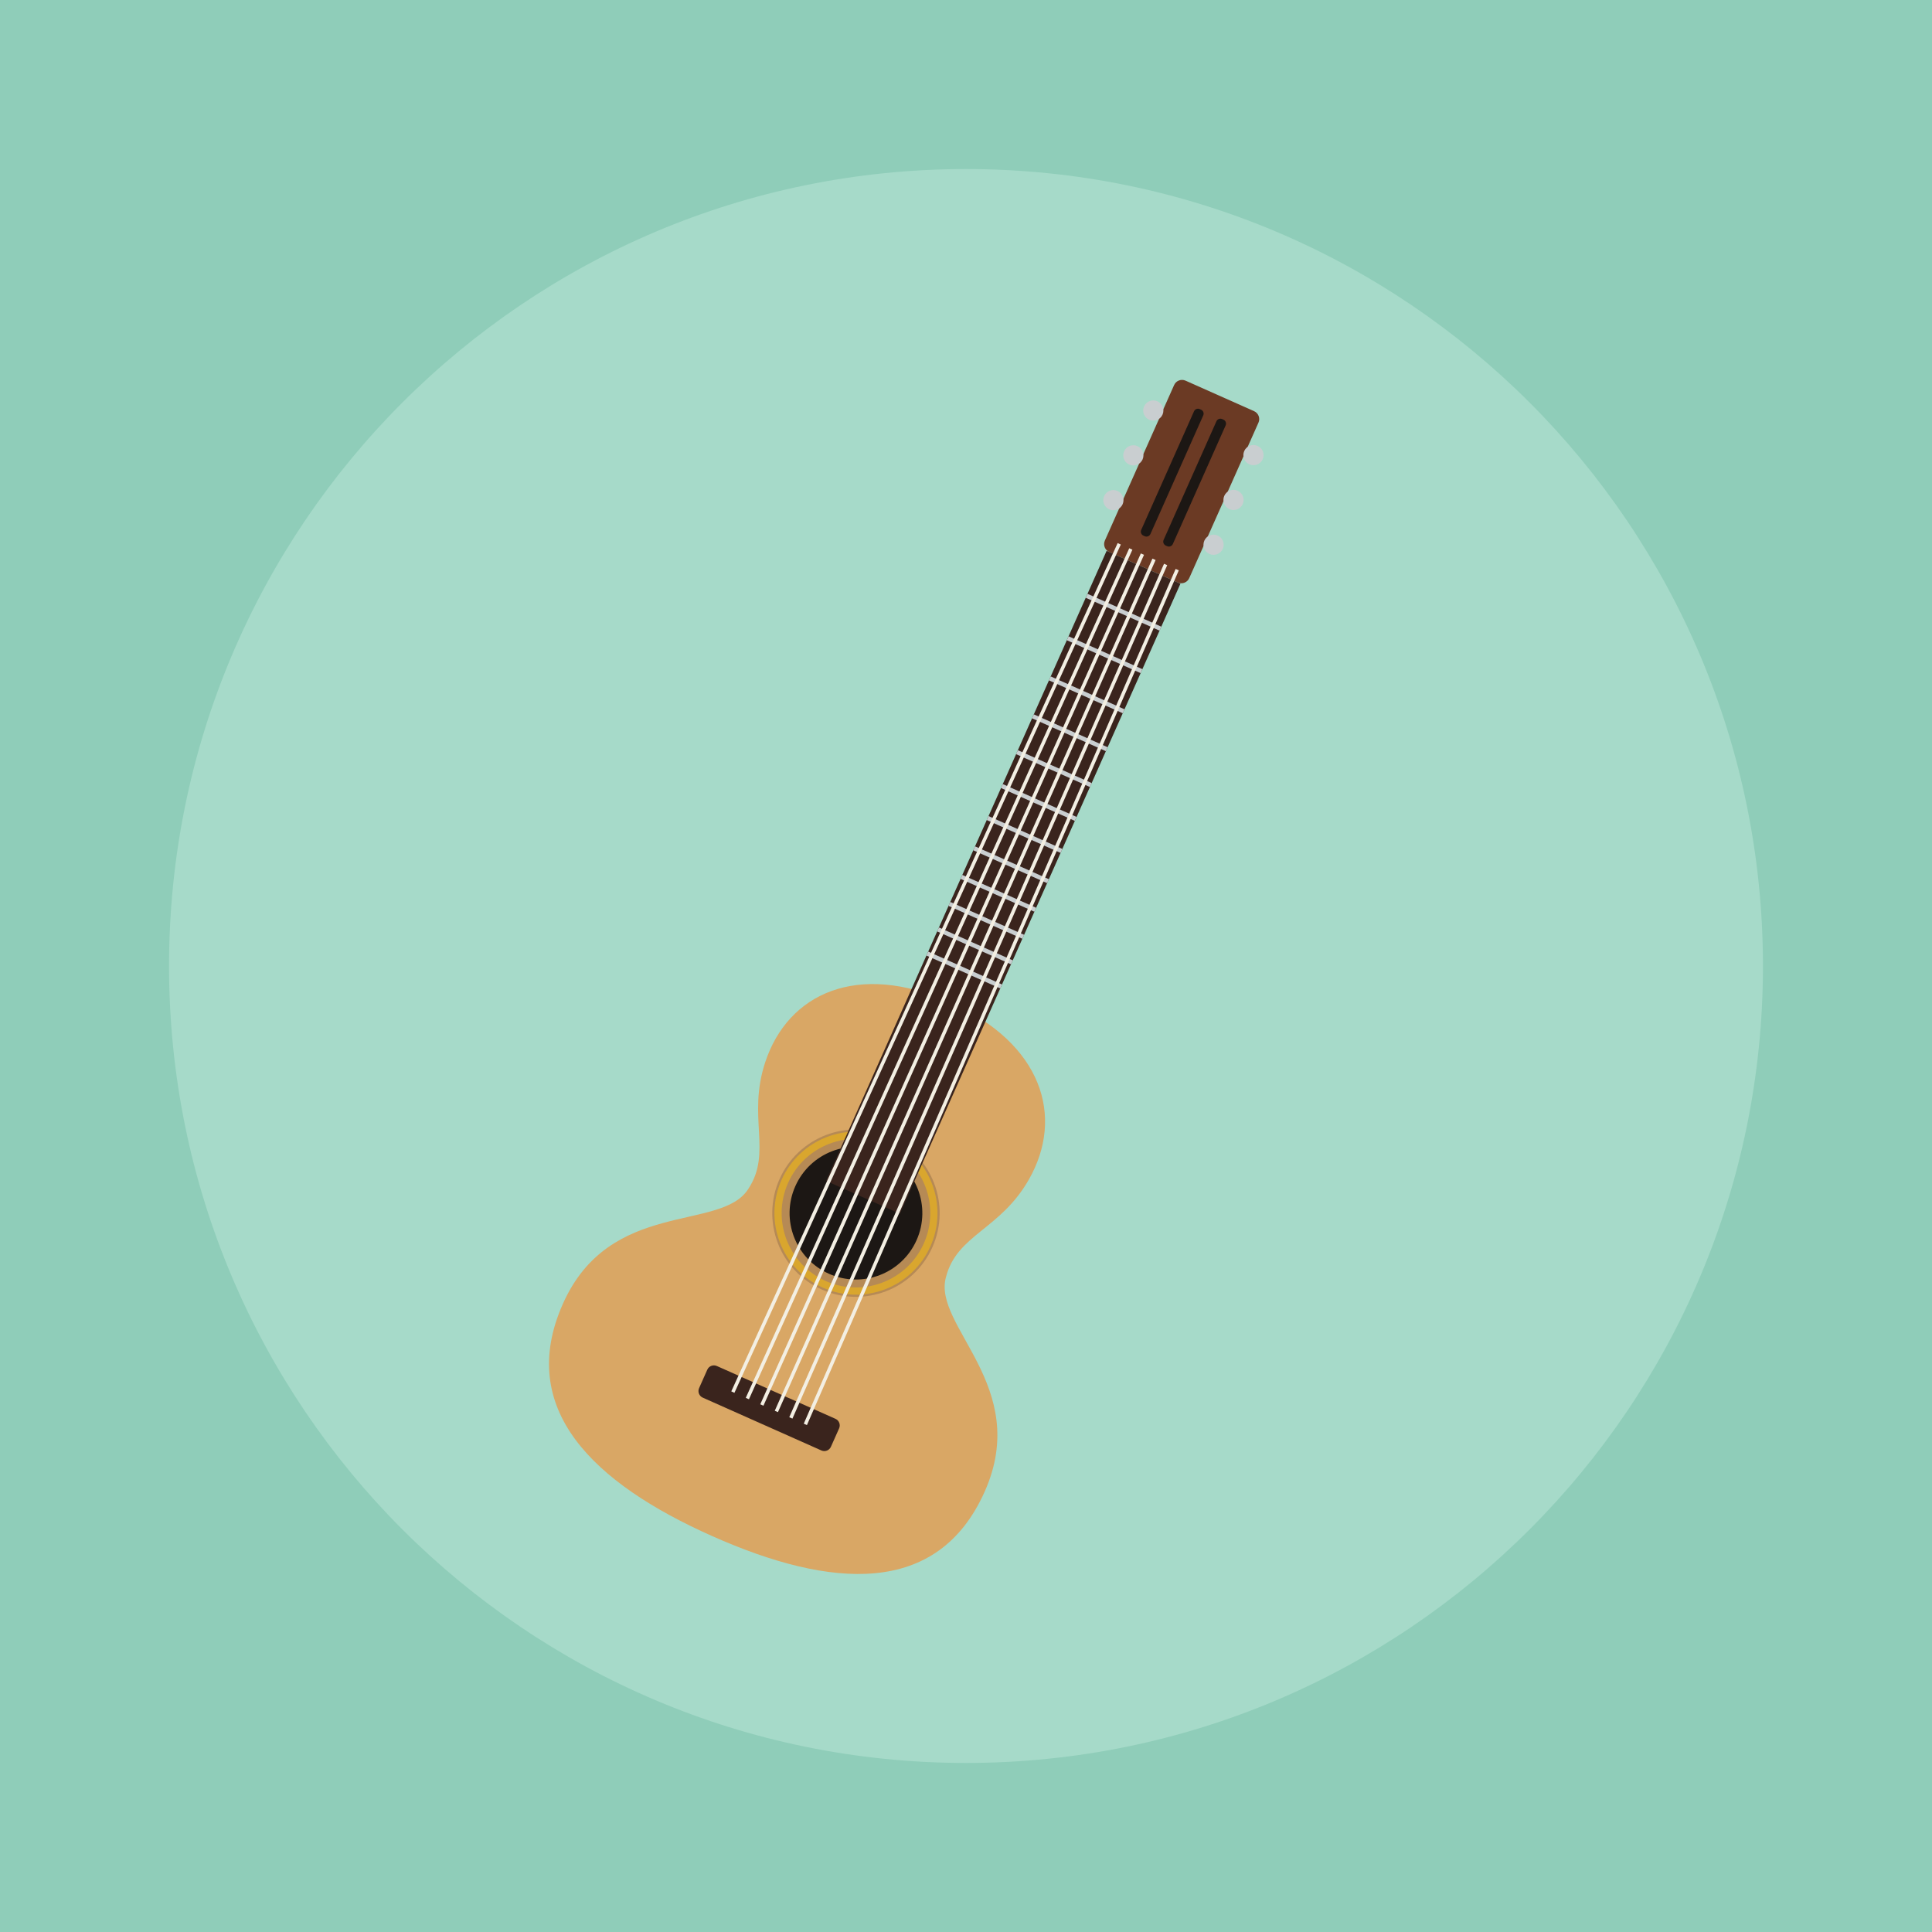
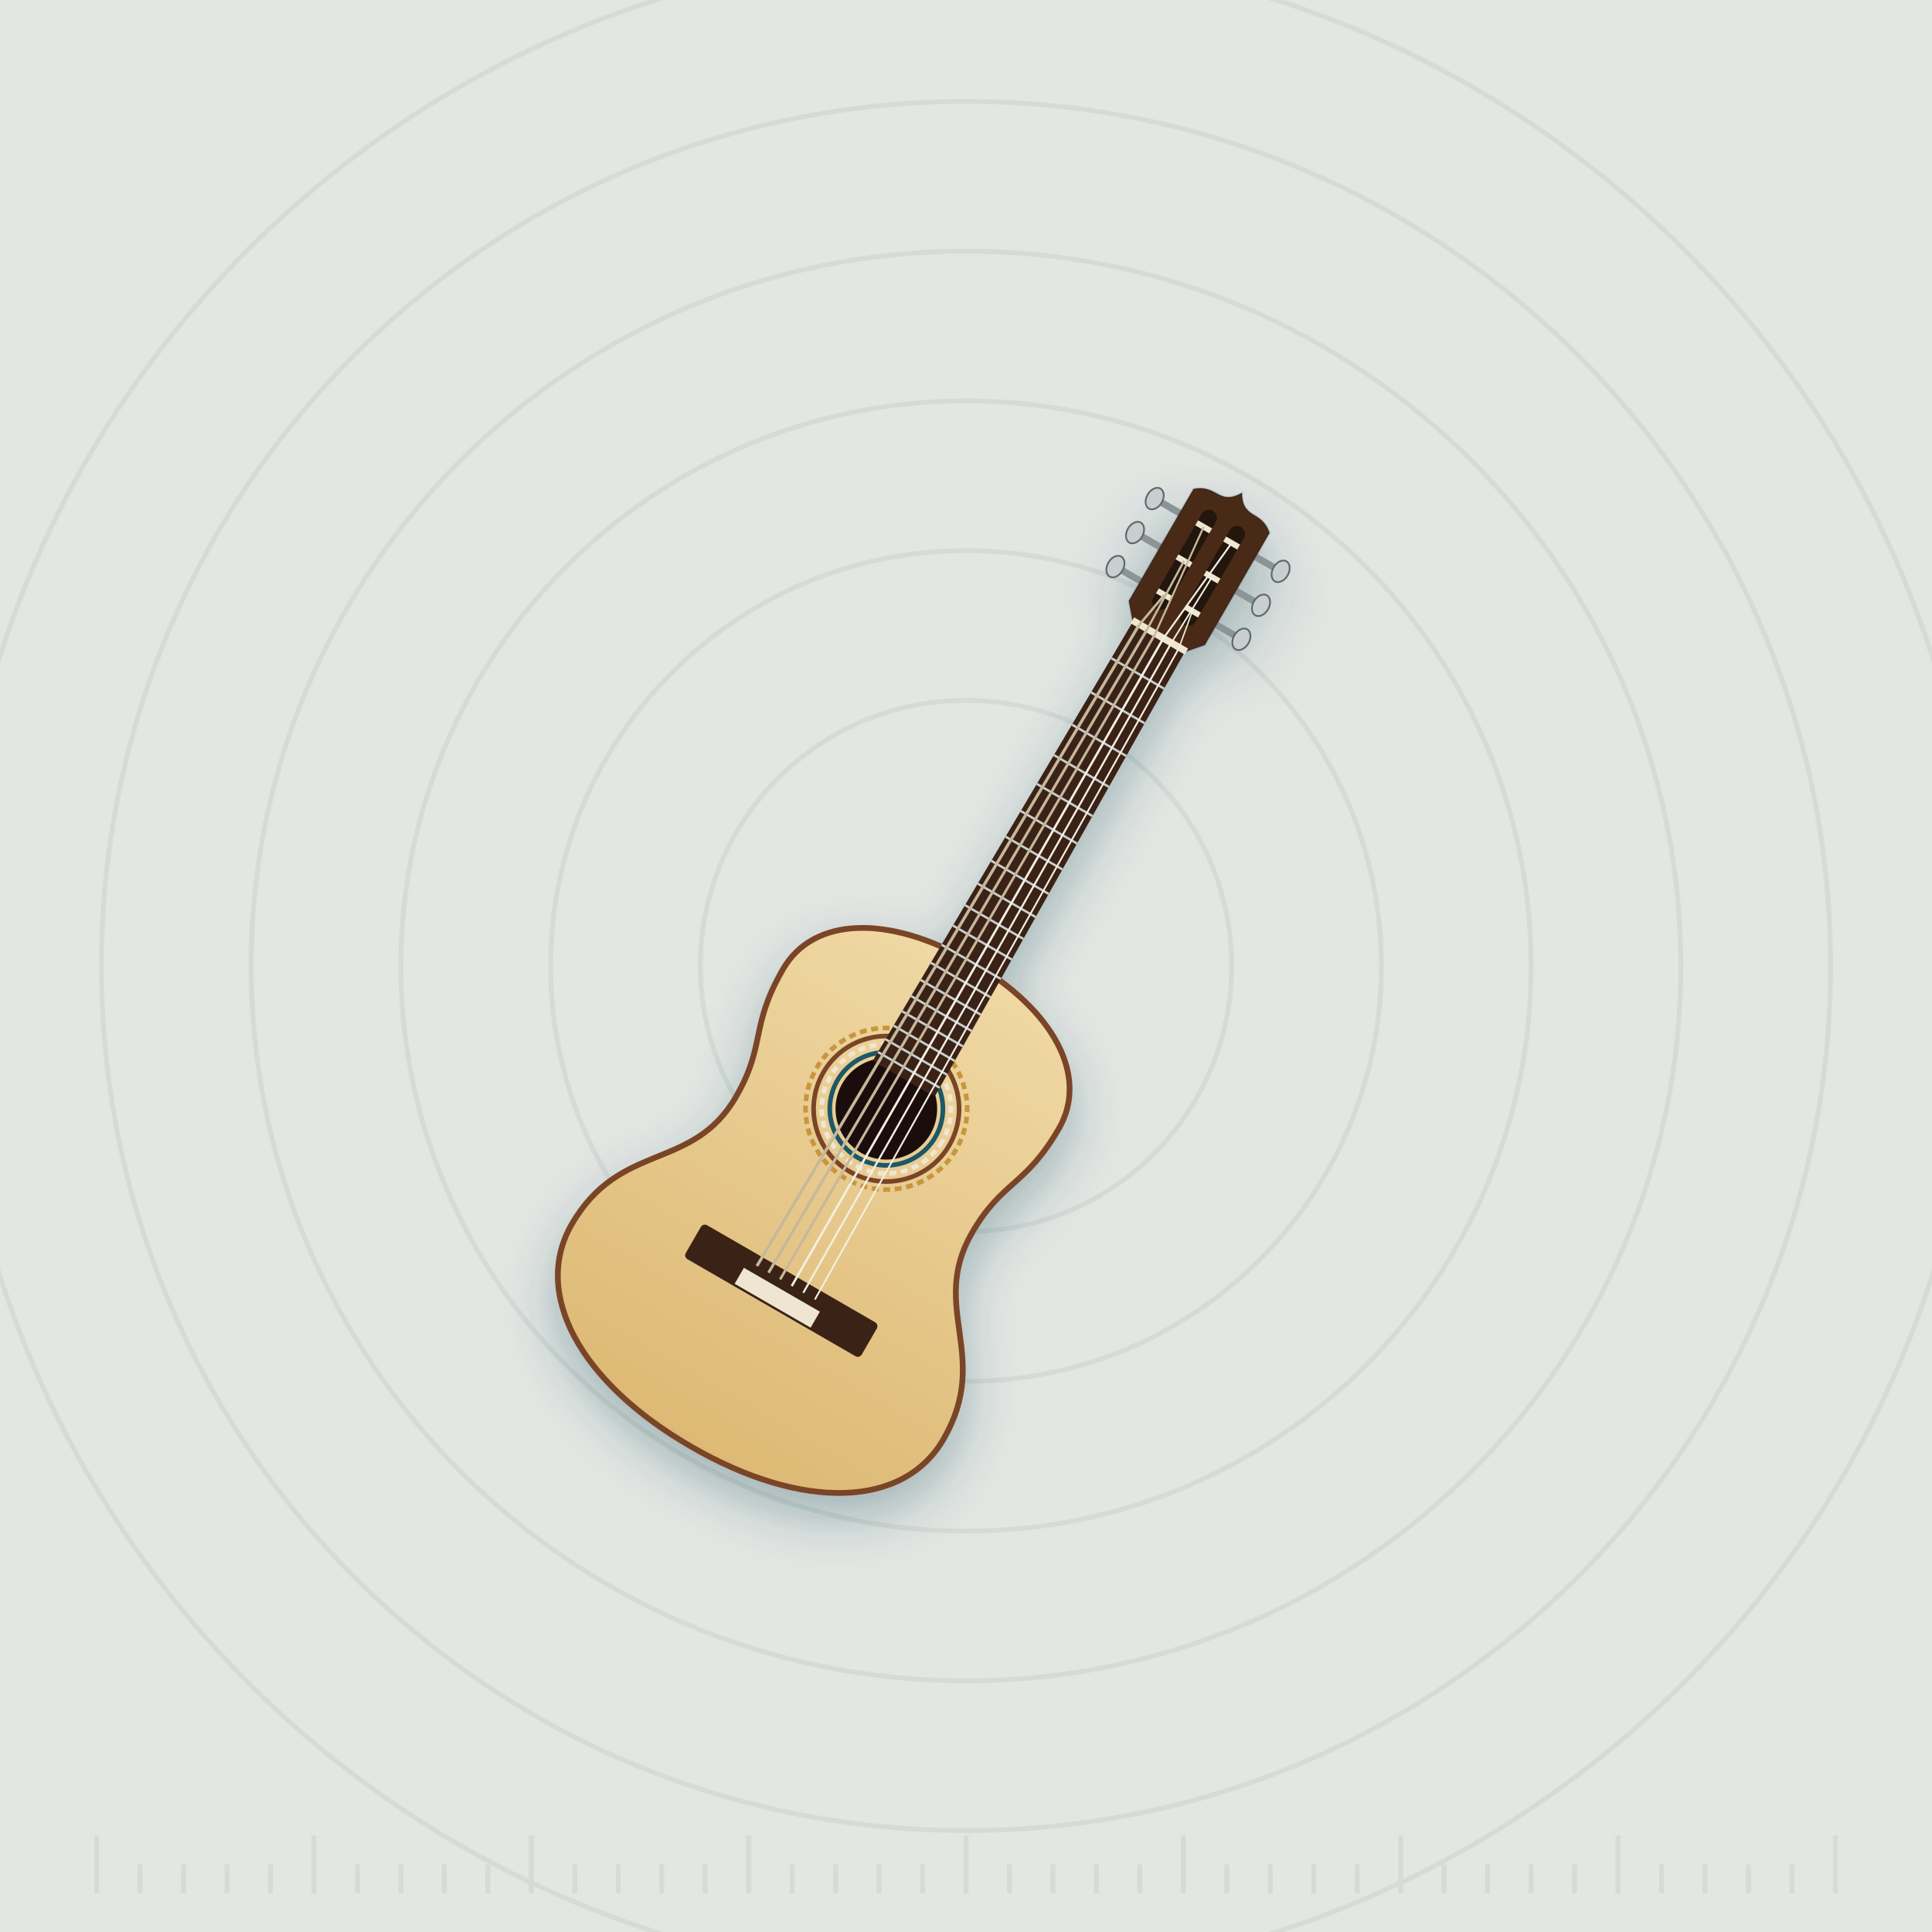
<svg xmlns="http://www.w3.org/2000/svg" viewBox="0 0 800 800">
-   <defs />
-   <rect x="0" y="0" width="800" height="800" fill="#8fcdb9" rx="0" />
-   <circle cx="400" cy="400" r="330" fill="#a6dac9" />
-   <g transform="translate(400 400) rotate(24) scale(0.5974566) translate(0 217.5)">
-     <path d="M0,-190 C70,-190 105,-150 100,-100 C96,-60 70,-45 75,-15 C80,20 160,30 160,110 C160,190 90,215 0,215 C-90,215 -160,190 -160,110 C-160,30 -80,20 -75,-15 C-70,-45 -96,-60 -100,-100 C-105,-150 -70,-190 0,-190 Z" fill="#d9a765" />
-     <circle cx="0" cy="-30" r="58" fill="#3a241d" opacity=".22" />
-     <circle cx="0" cy="-30" r="46" fill="#1c1714" />
-     <circle cx="0" cy="-30" r="54" fill="none" stroke="#d9a62e" stroke-width="5" />
-     <rect x="-32" y="-650" width="64" height="130" fill="#6b3a24" rx="6" />
-     <rect x="-12" y="-636" width="7" height="96" fill="#1c1714" rx="3" />
-     <rect x="5" y="-636" width="7" height="96" fill="#1c1714" rx="3" />
-     <circle cx="-38" cy="-622" r="7" fill="#c9ced0" />
-     <circle cx="38" cy="-622" r="7" fill="#c9ced0" />
-     <circle cx="-38" cy="-588" r="7" fill="#c9ced0" />
-     <circle cx="38" cy="-588" r="7" fill="#c9ced0" />
-     <circle cx="-38" cy="-554" r="7" fill="#c9ced0" />
-     <circle cx="38" cy="-554" r="7" fill="#c9ced0" />
-     <rect x="-28" y="-520" width="56" height="478" fill="#3a241d" rx="0" />
-     <line x1="-28" y1="-485.9" x2="28" y2="-485.9" stroke="#c9ced0" stroke-width="3" />
-     <line x1="-28" y1="-453.675" x2="28" y2="-453.675" stroke="#c9ced0" stroke-width="3" />
-     <line x1="-28" y1="-423.223" x2="28" y2="-423.223" stroke="#c9ced0" stroke-width="3" />
-     <line x1="-28" y1="-394.446" x2="28" y2="-394.446" stroke="#c9ced0" stroke-width="3" />
-     <line x1="-28" y1="-367.252" x2="28" y2="-367.252" stroke="#c9ced0" stroke-width="3" />
-     <line x1="-28" y1="-341.553" x2="28" y2="-341.553" stroke="#c9ced0" stroke-width="3" />
-     <line x1="-28" y1="-317.267" x2="28" y2="-317.267" stroke="#c9ced0" stroke-width="3" />
-     <line x1="-28" y1="-294.318" x2="28" y2="-294.318" stroke="#c9ced0" stroke-width="3" />
-     <line x1="-28" y1="-272.63" x2="28" y2="-272.63" stroke="#c9ced0" stroke-width="3" />
-     <line x1="-28" y1="-252.135" x2="28" y2="-252.135" stroke="#c9ced0" stroke-width="3" />
-     <line x1="-28" y1="-232.768" x2="28" y2="-232.768" stroke="#c9ced0" stroke-width="3" />
-     <line x1="-28" y1="-214.466" x2="28" y2="-214.466" stroke="#c9ced0" stroke-width="3" />
-     <rect x="-50" y="106" width="100" height="24" fill="#3a241d" rx="5" />
-     <line x1="-22" y1="-528" x2="-27.5" y2="118" stroke="#f3efe3" stroke-width="2.4" />
-     <line x1="-13.2" y1="-528" x2="-16.5" y2="118" stroke="#f3efe3" stroke-width="2.4" />
-     <line x1="-4.4" y1="-528" x2="-5.5" y2="118" stroke="#f3efe3" stroke-width="2.4" />
-     <line x1="4.4" y1="-528" x2="5.5" y2="118" stroke="#f3efe3" stroke-width="2.4" />
-     <line x1="13.2" y1="-528" x2="16.5" y2="118" stroke="#f3efe3" stroke-width="2.4" />
-     <line x1="22" y1="-528" x2="27.5" y2="118" stroke="#f3efe3" stroke-width="2.4" />
+   <defs>
+     <filter id="s" x="-15%" y="-15%" width="130%" height="130%">
+       <feDropShadow dx="0" dy="9" stdDeviation="11" flood-color="#10394A" flood-opacity=".3" />
+     </filter>
+     <linearGradient id="g0" x1="0" y1="0" x2="0" y2="1">
+       <stop offset="0" stop-color="#F0D8A4" />
+       <stop offset="1" stop-color="#DDB974" />
+     </linearGradient>
+   </defs>
+   <rect x="0" y="0" width="800" height="800" fill="#E3E7E4" />
+   <circle cx="400" cy="400" r="110" fill="none" stroke="#D5DBD7" stroke-width="2" />
+   <circle cx="400" cy="400" r="172" fill="none" stroke="#D5DBD7" stroke-width="2" />
+   <circle cx="400" cy="400" r="234" fill="none" stroke="#D5DBD7" stroke-width="2" />
+   <circle cx="400" cy="400" r="296" fill="none" stroke="#D5DBD7" stroke-width="2" />
+   <circle cx="400" cy="400" r="358" fill="none" stroke="#D5DBD7" stroke-width="2" />
+   <circle cx="400" cy="400" r="420" fill="none" stroke="#D5DBD7" stroke-width="2" />
+   <line x1="40" y1="760" x2="40" y2="784" stroke="#D5DBD7" stroke-width="2" />
+   <line x1="58" y1="772" x2="58" y2="784" stroke="#D5DBD7" stroke-width="2" />
+   <line x1="76" y1="772" x2="76" y2="784" stroke="#D5DBD7" stroke-width="2" />
+   <line x1="94" y1="772" x2="94" y2="784" stroke="#D5DBD7" stroke-width="2" />
+   <line x1="112" y1="772" x2="112" y2="784" stroke="#D5DBD7" stroke-width="2" />
+   <line x1="130" y1="760" x2="130" y2="784" stroke="#D5DBD7" stroke-width="2" />
+   <line x1="148" y1="772" x2="148" y2="784" stroke="#D5DBD7" stroke-width="2" />
+   <line x1="166" y1="772" x2="166" y2="784" stroke="#D5DBD7" stroke-width="2" />
+   <line x1="184" y1="772" x2="184" y2="784" stroke="#D5DBD7" stroke-width="2" />
+   <line x1="202" y1="772" x2="202" y2="784" stroke="#D5DBD7" stroke-width="2" />
+   <line x1="220" y1="760" x2="220" y2="784" stroke="#D5DBD7" stroke-width="2" />
+   <line x1="238" y1="772" x2="238" y2="784" stroke="#D5DBD7" stroke-width="2" />
+   <line x1="256" y1="772" x2="256" y2="784" stroke="#D5DBD7" stroke-width="2" />
+   <line x1="274" y1="772" x2="274" y2="784" stroke="#D5DBD7" stroke-width="2" />
+   <line x1="292" y1="772" x2="292" y2="784" stroke="#D5DBD7" stroke-width="2" />
+   <line x1="310" y1="760" x2="310" y2="784" stroke="#D5DBD7" stroke-width="2" />
+   <line x1="328" y1="772" x2="328" y2="784" stroke="#D5DBD7" stroke-width="2" />
+   <line x1="346" y1="772" x2="346" y2="784" stroke="#D5DBD7" stroke-width="2" />
+   <line x1="364" y1="772" x2="364" y2="784" stroke="#D5DBD7" stroke-width="2" />
+   <line x1="382" y1="772" x2="382" y2="784" stroke="#D5DBD7" stroke-width="2" />
+   <line x1="400" y1="760" x2="400" y2="784" stroke="#D5DBD7" stroke-width="2" />
+   <line x1="418" y1="772" x2="418" y2="784" stroke="#D5DBD7" stroke-width="2" />
+   <line x1="436" y1="772" x2="436" y2="784" stroke="#D5DBD7" stroke-width="2" />
+   <line x1="454" y1="772" x2="454" y2="784" stroke="#D5DBD7" stroke-width="2" />
+   <line x1="472" y1="772" x2="472" y2="784" stroke="#D5DBD7" stroke-width="2" />
+   <line x1="490" y1="760" x2="490" y2="784" stroke="#D5DBD7" stroke-width="2" />
+   <line x1="508" y1="772" x2="508" y2="784" stroke="#D5DBD7" stroke-width="2" />
+   <line x1="526" y1="772" x2="526" y2="784" stroke="#D5DBD7" stroke-width="2" />
+   <line x1="544" y1="772" x2="544" y2="784" stroke="#D5DBD7" stroke-width="2" />
+   <line x1="562" y1="772" x2="562" y2="784" stroke="#D5DBD7" stroke-width="2" />
+   <line x1="580" y1="760" x2="580" y2="784" stroke="#D5DBD7" stroke-width="2" />
+   <line x1="598" y1="772" x2="598" y2="784" stroke="#D5DBD7" stroke-width="2" />
+   <line x1="616" y1="772" x2="616" y2="784" stroke="#D5DBD7" stroke-width="2" />
+   <line x1="634" y1="772" x2="634" y2="784" stroke="#D5DBD7" stroke-width="2" />
+   <line x1="652" y1="772" x2="652" y2="784" stroke="#D5DBD7" stroke-width="2" />
+   <line x1="670" y1="760" x2="670" y2="784" stroke="#D5DBD7" stroke-width="2" />
+   <line x1="688" y1="772" x2="688" y2="784" stroke="#D5DBD7" stroke-width="2" />
+   <line x1="706" y1="772" x2="706" y2="784" stroke="#D5DBD7" stroke-width="2" />
+   <line x1="724" y1="772" x2="724" y2="784" stroke="#D5DBD7" stroke-width="2" />
+   <line x1="742" y1="772" x2="742" y2="784" stroke="#D5DBD7" stroke-width="2" />
+   <line x1="760" y1="760" x2="760" y2="784" stroke="#D5DBD7" stroke-width="2" />
+   <g filter="url(#s)">
+     <g transform="translate(400 402) rotate(30) scale(0.478) translate(0 -34)">
+       <rect x="-56" y="-337" width="18" height="6" fill="#8B9496" />
+       <ellipse cx="-63" cy="-334" rx="7" ry="10" fill="#C9CFD0" stroke="#5F686A" stroke-width="1.5" />
+       <rect x="-56" y="-371" width="18" height="6" fill="#8B9496" />
+       <ellipse cx="-63" cy="-368" rx="7" ry="10" fill="#C9CFD0" stroke="#5F686A" stroke-width="1.5" />
+       <rect x="-56" y="-405" width="18" height="6" fill="#8B9496" />
+       <ellipse cx="-63" cy="-402" rx="7" ry="10" fill="#C9CFD0" stroke="#5F686A" stroke-width="1.5" />
+       <rect x="38" y="-405" width="18" height="6" fill="#8B9496" />
+       <ellipse cx="63" cy="-402" rx="7" ry="10" fill="#C9CFD0" stroke="#5F686A" stroke-width="1.5" />
+       <rect x="38" y="-371" width="18" height="6" fill="#8B9496" />
+       <ellipse cx="63" cy="-368" rx="7" ry="10" fill="#C9CFD0" stroke="#5F686A" stroke-width="1.5" />
+       <rect x="38" y="-337" width="18" height="6" fill="#8B9496" />
+       <ellipse cx="63" cy="-334" rx="7" ry="10" fill="#C9CFD0" stroke="#5F686A" stroke-width="1.5" />
+       <path d="M -26 -300 L -38 -314 L -38 -426 C -22 -440 -12 -424 0 -444 C 12 -424 22 -440 38 -426 L 38 -314 L 26 -300 Z" fill="#4A2A18" stroke="#0003" stroke-width="1.5" />
+       <rect x="-21" y="-418" width="14" height="98" fill="#20130c" rx="7" />
+       <rect x="7" y="-418" width="14" height="98" fill="#20130c" rx="7" />
+       <line x1="-21" y1="-334" x2="-7" y2="-334" stroke="#EFE6D2" stroke-width="5" />
+       <line x1="-21" y1="-368" x2="-7" y2="-368" stroke="#EFE6D2" stroke-width="5" />
+       <line x1="-21" y1="-402" x2="-7" y2="-402" stroke="#EFE6D2" stroke-width="5" />
+       <line x1="7" y1="-402" x2="21" y2="-402" stroke="#EFE6D2" stroke-width="5" />
+       <line x1="7" y1="-368" x2="21" y2="-368" stroke="#EFE6D2" stroke-width="5" />
+       <line x1="7" y1="-334" x2="21" y2="-334" stroke="#EFE6D2" stroke-width="5" />
+       <path d="M 0 25 C 82.8 25 138 59.8 138 112 C 138 170 118 175.8 118 228 C 118 303.1 186 311.5 186 395 C 186 464 111.6 510 0 510 C -111.6 510 -186 464 -186 395 C -186 311.5 -118 303.1 -118 228 C -118 175.8 -138 170 -138 112 C -138 59.8 -82.8 25 0 25 Z" fill="url(#g0)" stroke="#7A4426" stroke-width="5" />
+       <line x1="-144" y1="0" x2="-144" y2="0" stroke="#6B3F1A" stroke-width="0.8" opacity="0.1" />,<line x1="-108" y1="0" x2="-108" y2="0" stroke="#6B3F1A" stroke-width="0.8" opacity="0.1" />,<line x1="-72" y1="0" x2="-72" y2="0" stroke="#6B3F1A" stroke-width="0.8" opacity="0.1" />,<line x1="-36" y1="0" x2="-36" y2="0" stroke="#6B3F1A" stroke-width="0.8" opacity="0.1" />,<line x1="0" y1="0" x2="0" y2="0" stroke="#6B3F1A" stroke-width="0.8" opacity="0.1" />,<line x1="36" y1="0" x2="36" y2="0" stroke="#6B3F1A" stroke-width="0.8" opacity="0.1" />,<line x1="72" y1="0" x2="72" y2="0" stroke="#6B3F1A" stroke-width="0.8" opacity="0.1" />,<line x1="108" y1="0" x2="108" y2="0" stroke="#6B3F1A" stroke-width="0.8" opacity="0.1" />,<line x1="144" y1="0" x2="144" y2="0" stroke="#6B3F1A" stroke-width="0.8" opacity="0.1" />
+       <circle cx="0" cy="172" r="49" fill="none" stroke="#1F5866" stroke-width="4" />,<circle cx="0" cy="172" r="56" fill="none" stroke="#EFE6D2" stroke-width="4" stroke-dasharray="6 4" />,<circle cx="0" cy="172" r="63" fill="none" stroke="#7A4426" stroke-width="4" />,<circle cx="0" cy="172" r="70" fill="none" stroke="#C8963C" stroke-width="4" stroke-dasharray="6 4" />
+       <circle cx="0" cy="172" r="44" fill="#1B100B" />
+       <rect x="-26" y="-300" width="52" height="441.7" fill="#7A4426" />
+       <path d="M -26 -300 L 26 -300 L 31 141.6 L -31 141.6 Z" fill="#3B2318" />
+       <line x1="-26.4" y1="-263.5" x2="26.4" y2="-263.5" stroke="#C9CFD0" stroke-width="2" />
+       <line x1="-26.8" y1="-229.1" x2="26.8" y2="-229.1" stroke="#C9CFD0" stroke-width="2" />
+       <line x1="-27.2" y1="-196.6" x2="27.2" y2="-196.6" stroke="#C9CFD0" stroke-width="2" />
+       <line x1="-27.5" y1="-165.9" x2="27.5" y2="-165.9" stroke="#C9CFD0" stroke-width="2" />
+       <line x1="-27.8" y1="-136.9" x2="27.8" y2="-136.9" stroke="#C9CFD0" stroke-width="2" />
+       <line x1="-28.2" y1="-109.6" x2="28.2" y2="-109.6" stroke="#C9CFD0" stroke-width="2" />
+       <line x1="-28.4" y1="-83.8" x2="28.4" y2="-83.8" stroke="#C9CFD0" stroke-width="2" />
+       <line x1="-28.7" y1="-59.5" x2="28.7" y2="-59.5" stroke="#C9CFD0" stroke-width="2" />
+       <line x1="-29" y1="-36.5" x2="29" y2="-36.5" stroke="#C9CFD0" stroke-width="2" />
+       <line x1="-29.2" y1="-14.8" x2="29.2" y2="-14.8" stroke="#C9CFD0" stroke-width="2" />
+       <line x1="-29.5" y1="5.7" x2="29.5" y2="5.7" stroke="#C9CFD0" stroke-width="2" />
+       <line x1="-29.7" y1="25" x2="29.7" y2="25" stroke="#C9CFD0" stroke-width="2" />
+       <line x1="-29.9" y1="43.2" x2="29.9" y2="43.2" stroke="#C9CFD0" stroke-width="2" />
+       <line x1="-30.1" y1="60.5" x2="30.1" y2="60.5" stroke="#C9CFD0" stroke-width="2" />
+       <line x1="-30.3" y1="76.7" x2="30.3" y2="76.7" stroke="#C9CFD0" stroke-width="2" />
+       <line x1="-30.4" y1="92" x2="30.4" y2="92" stroke="#C9CFD0" stroke-width="2" />
+       <line x1="-30.6" y1="106.5" x2="30.6" y2="106.5" stroke="#C9CFD0" stroke-width="2" />
+       <line x1="-30.8" y1="120.2" x2="30.8" y2="120.2" stroke="#C9CFD0" stroke-width="2" />
+       <line x1="-30.9" y1="133.1" x2="30.9" y2="133.1" stroke="#C9CFD0" stroke-width="2" />
+       <circle cx="0" cy="-212.8" r="4" fill="#0000" />
+       <circle cx="0" cy="-151.4" r="4" fill="#0000" />
+       <circle cx="0" cy="-96.7" r="4" fill="#0000" />
+       <circle cx="0" cy="-48" r="4" fill="#0000" />
+       <circle cx="-12" cy="15.3" r="4" fill="#0000" />
+       <circle cx="12" cy="15.3" r="4" fill="#0000" />
+       <circle cx="0" cy="68.6" r="4" fill="#0000" />
+       <circle cx="0" cy="99.3" r="4" fill="#0000" />
+       <circle cx="0" cy="126.6" r="4" fill="#0000" />
+       <rect x="-27" y="-304" width="54" height="6" fill="#EFE6D2" />
+       <rect x="-88" y="337" width="176" height="34" fill="#3B2318" rx="4" />
+       <rect x="-38" y="353" width="76" height="16" fill="#EFE6D2" />
+       <line x1="-29" y1="346" x2="-20" y2="-300" stroke="#C7B79B" stroke-width="2.6" />
+       <line x1="-20" y1="-300" x2="-14" y2="-334" stroke="#C7B79B" stroke-width="2.1" />
+       <line x1="-17.4" y1="346" x2="-12" y2="-300" stroke="#C7B79B" stroke-width="2.4" />
+       <line x1="-12" y1="-300" x2="-14" y2="-368" stroke="#C7B79B" stroke-width="1.9" />
+       <line x1="-5.8" y1="346" x2="-4" y2="-300" stroke="#C7B79B" stroke-width="2.2" />
+       <line x1="-4" y1="-300" x2="-14" y2="-402" stroke="#C7B79B" stroke-width="1.7" />
+       <line x1="5.8" y1="346" x2="4" y2="-300" stroke="#F4EFE2" stroke-width="2" />
+       <line x1="4" y1="-300" x2="14" y2="-402" stroke="#F4EFE2" stroke-width="1.6" />
+       <line x1="17.4" y1="346" x2="12" y2="-300" stroke="#F4EFE2" stroke-width="1.7" />
+       <line x1="12" y1="-300" x2="14" y2="-368" stroke="#F4EFE2" stroke-width="1.4" />
+       <line x1="29" y1="346" x2="20" y2="-300" stroke="#F4EFE2" stroke-width="1.5" />
+       <line x1="20" y1="-300" x2="14" y2="-334" stroke="#F4EFE2" stroke-width="1.2" />
+     </g>
  </g>
</svg>
